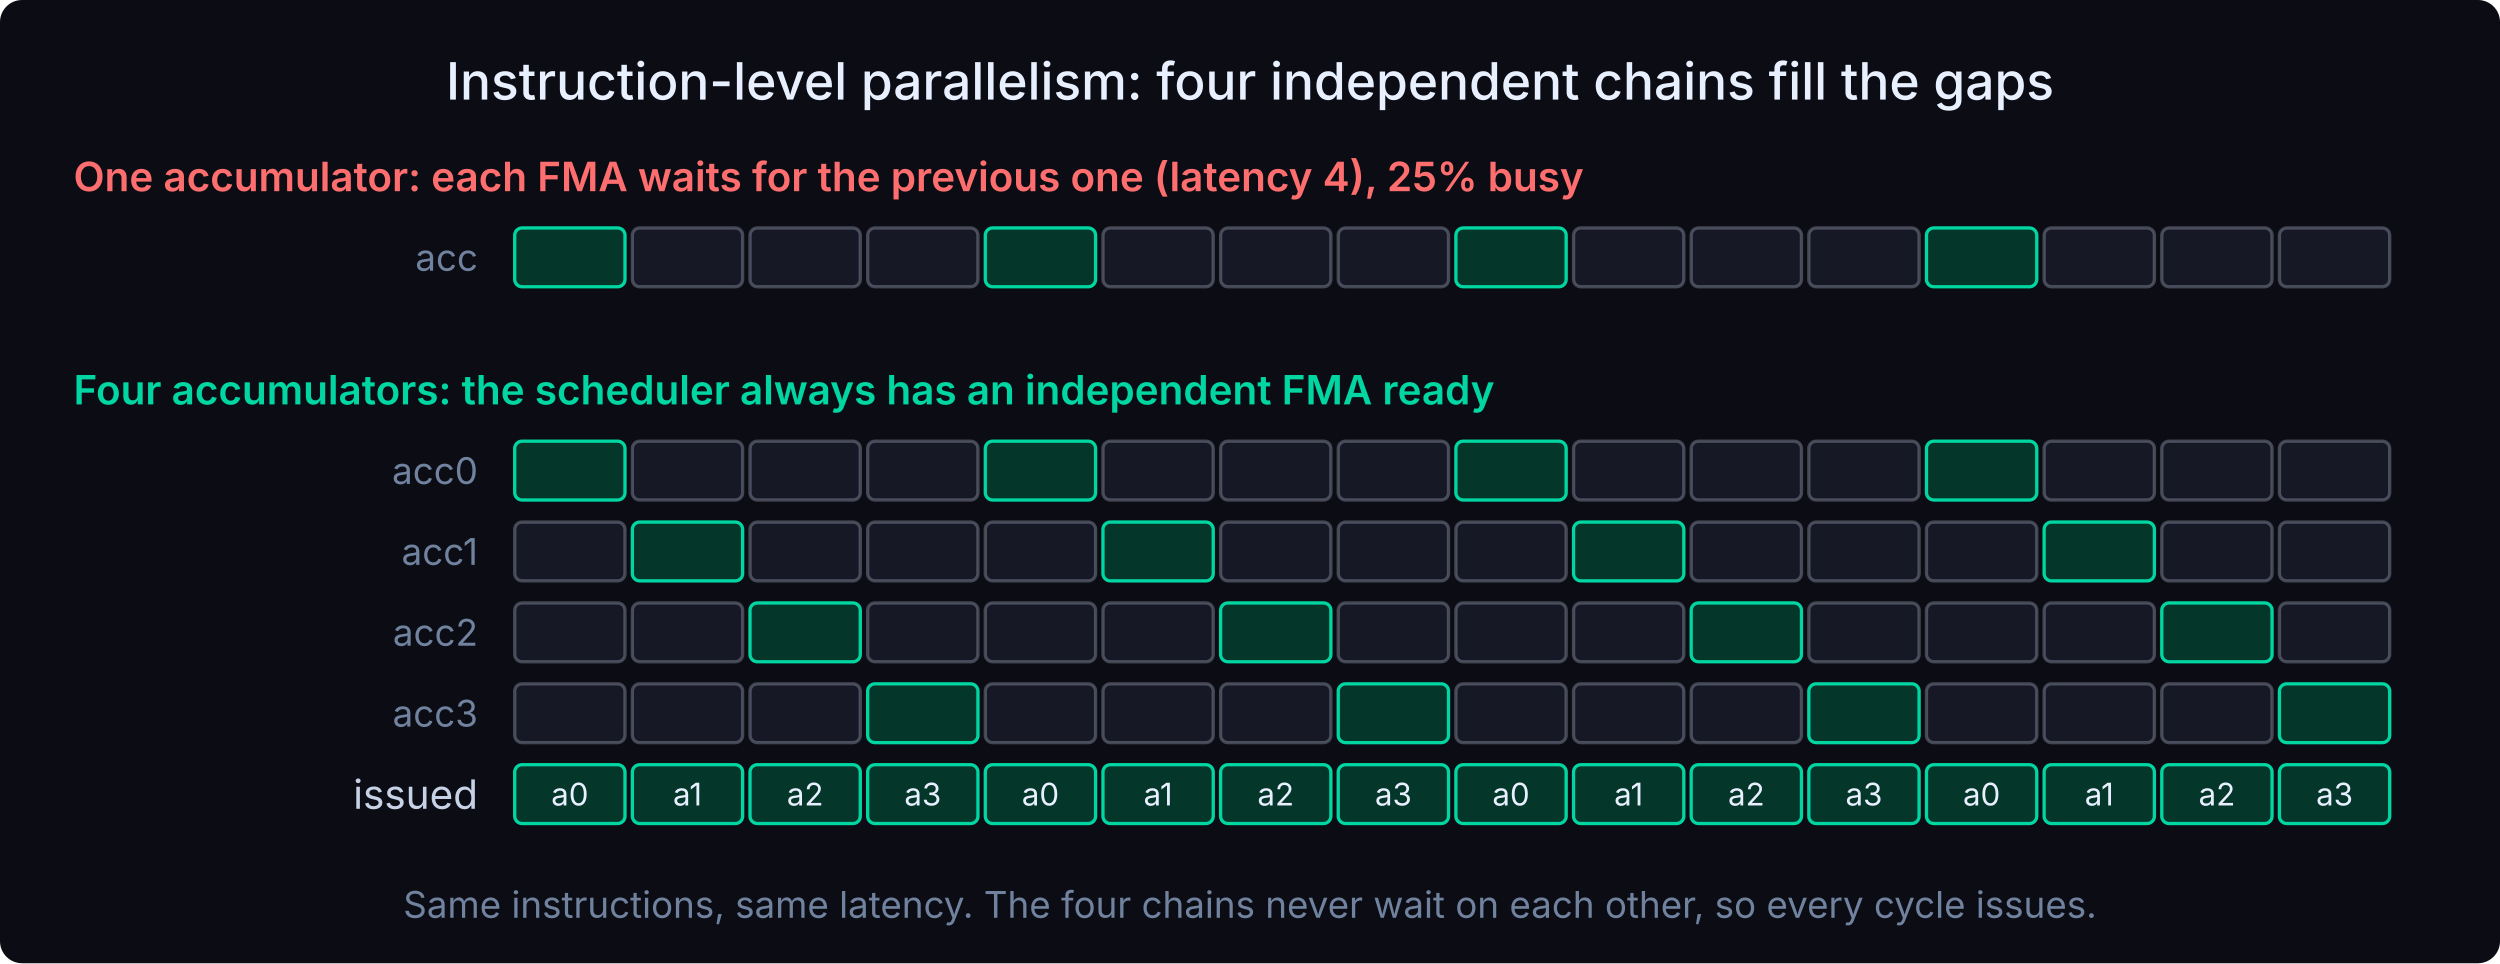
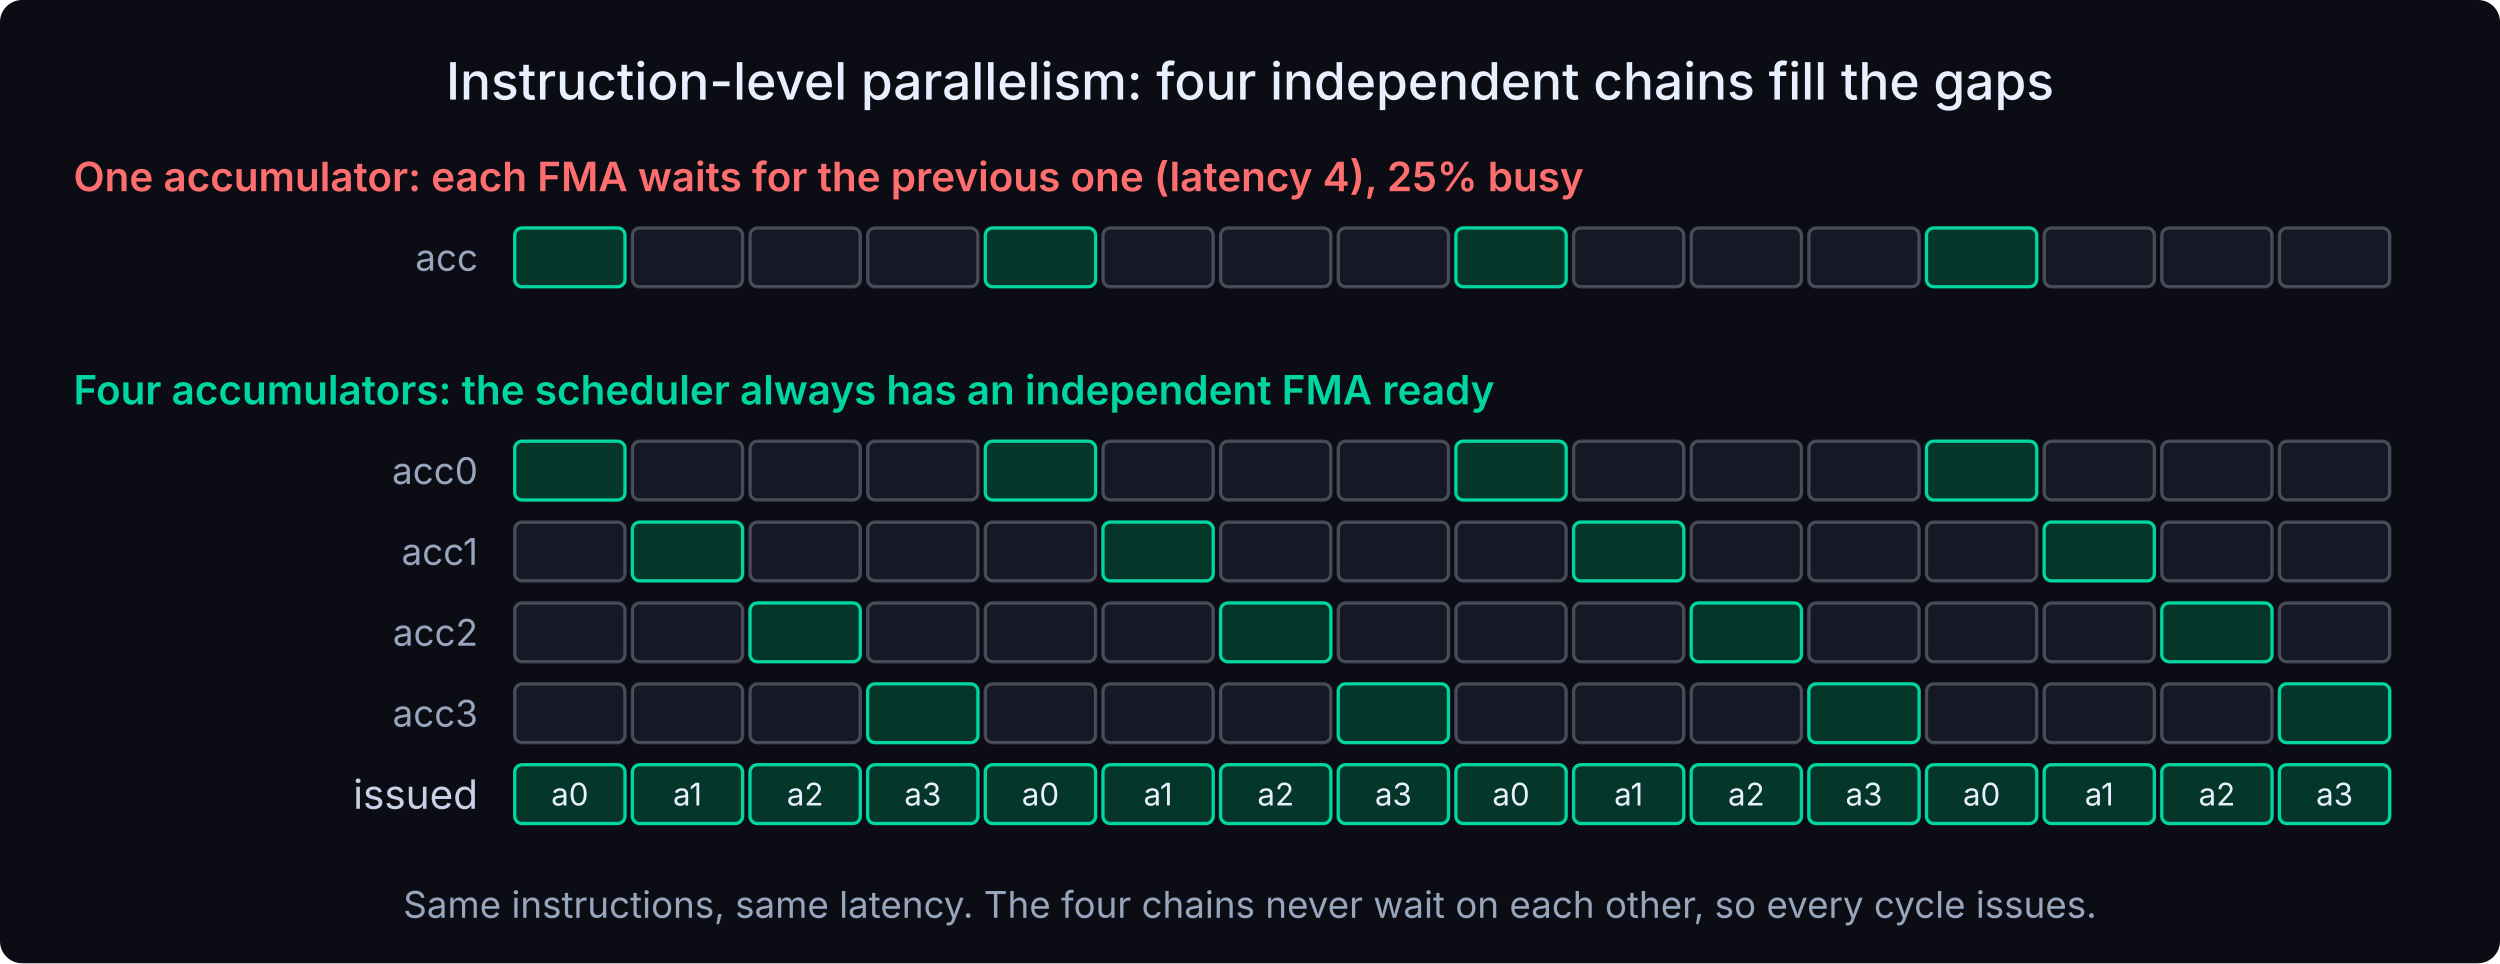
<svg xmlns="http://www.w3.org/2000/svg" width="100%" viewBox="0 0 680 262">
  <style>
  text { font-family: -apple-system, BlinkMacSystemFont, 'Segoe UI', sans-serif; dominant-baseline: central; }
  .title { fill: #e8f0ff; font-size: 14px; font-weight: 500; }
-   .mut { fill: #70829e; font-size: 10px; }
+   .mut { fill: #97a6bd; font-size: 10px; }
  .lbl { fill: #c8d2e6; font-size: 11px; }
  .n { fill: #e8f0ff; font-size: 10px; }
</style>
  <rect width="100%" height="100%" fill="#0b0c14" rx="6" />
  <text x="340" y="22" text-anchor="middle" class="title">Instruction-level parallelism: four independent chains fill the gaps</text>
  <text x="20" y="48" text-anchor="start" class="lbl" style="fill: rgb(255,110,110); font-weight: 600;">One accumulator: each FMA waits for the previous one (latency 4), 25% busy</text>
  <text x="130" y="70" text-anchor="end" class="mut">acc</text>
  <rect x="140" y="62" width="30" height="16" rx="2" fill="rgb(5,54,42)" stroke="rgb(0,214,162)" stroke-width="0.9" />
  <rect x="172" y="62" width="30" height="16" rx="2" fill="#161826" stroke="rgba(200,210,230,0.3)" stroke-width="0.9" />
  <rect x="204" y="62" width="30" height="16" rx="2" fill="#161826" stroke="rgba(200,210,230,0.3)" stroke-width="0.9" />
  <rect x="236" y="62" width="30" height="16" rx="2" fill="#161826" stroke="rgba(200,210,230,0.3)" stroke-width="0.9" />
  <rect x="268" y="62" width="30" height="16" rx="2" fill="rgb(5,54,42)" stroke="rgb(0,214,162)" stroke-width="0.9" />
  <rect x="300" y="62" width="30" height="16" rx="2" fill="#161826" stroke="rgba(200,210,230,0.3)" stroke-width="0.9" />
  <rect x="332" y="62" width="30" height="16" rx="2" fill="#161826" stroke="rgba(200,210,230,0.3)" stroke-width="0.9" />
  <rect x="364" y="62" width="30" height="16" rx="2" fill="#161826" stroke="rgba(200,210,230,0.3)" stroke-width="0.9" />
  <rect x="396" y="62" width="30" height="16" rx="2" fill="rgb(5,54,42)" stroke="rgb(0,214,162)" stroke-width="0.9" />
  <rect x="428" y="62" width="30" height="16" rx="2" fill="#161826" stroke="rgba(200,210,230,0.3)" stroke-width="0.9" />
  <rect x="460" y="62" width="30" height="16" rx="2" fill="#161826" stroke="rgba(200,210,230,0.3)" stroke-width="0.9" />
  <rect x="492" y="62" width="30" height="16" rx="2" fill="#161826" stroke="rgba(200,210,230,0.3)" stroke-width="0.9" />
  <rect x="524" y="62" width="30" height="16" rx="2" fill="rgb(5,54,42)" stroke="rgb(0,214,162)" stroke-width="0.9" />
  <rect x="556" y="62" width="30" height="16" rx="2" fill="#161826" stroke="rgba(200,210,230,0.3)" stroke-width="0.9" />
  <rect x="588" y="62" width="30" height="16" rx="2" fill="#161826" stroke="rgba(200,210,230,0.3)" stroke-width="0.9" />
  <rect x="620" y="62" width="30" height="16" rx="2" fill="#161826" stroke="rgba(200,210,230,0.3)" stroke-width="0.9" />
  <text x="20" y="106" text-anchor="start" class="lbl" style="fill: rgb(0,214,162); font-weight: 600;">Four accumulators: the scheduler always has an independent FMA ready</text>
  <text x="130" y="128" text-anchor="end" class="mut">acc0</text>
  <rect x="140" y="120" width="30" height="16" rx="2" fill="rgb(5,54,42)" stroke="rgb(0,214,162)" stroke-width="0.9" />
  <rect x="172" y="120" width="30" height="16" rx="2" fill="#161826" stroke="rgba(200,210,230,0.3)" stroke-width="0.9" />
  <rect x="204" y="120" width="30" height="16" rx="2" fill="#161826" stroke="rgba(200,210,230,0.3)" stroke-width="0.9" />
  <rect x="236" y="120" width="30" height="16" rx="2" fill="#161826" stroke="rgba(200,210,230,0.3)" stroke-width="0.9" />
  <rect x="268" y="120" width="30" height="16" rx="2" fill="rgb(5,54,42)" stroke="rgb(0,214,162)" stroke-width="0.9" />
  <rect x="300" y="120" width="30" height="16" rx="2" fill="#161826" stroke="rgba(200,210,230,0.3)" stroke-width="0.9" />
  <rect x="332" y="120" width="30" height="16" rx="2" fill="#161826" stroke="rgba(200,210,230,0.3)" stroke-width="0.9" />
  <rect x="364" y="120" width="30" height="16" rx="2" fill="#161826" stroke="rgba(200,210,230,0.3)" stroke-width="0.9" />
  <rect x="396" y="120" width="30" height="16" rx="2" fill="rgb(5,54,42)" stroke="rgb(0,214,162)" stroke-width="0.9" />
  <rect x="428" y="120" width="30" height="16" rx="2" fill="#161826" stroke="rgba(200,210,230,0.3)" stroke-width="0.9" />
  <rect x="460" y="120" width="30" height="16" rx="2" fill="#161826" stroke="rgba(200,210,230,0.3)" stroke-width="0.9" />
  <rect x="492" y="120" width="30" height="16" rx="2" fill="#161826" stroke="rgba(200,210,230,0.3)" stroke-width="0.9" />
  <rect x="524" y="120" width="30" height="16" rx="2" fill="rgb(5,54,42)" stroke="rgb(0,214,162)" stroke-width="0.9" />
  <rect x="556" y="120" width="30" height="16" rx="2" fill="#161826" stroke="rgba(200,210,230,0.3)" stroke-width="0.9" />
  <rect x="588" y="120" width="30" height="16" rx="2" fill="#161826" stroke="rgba(200,210,230,0.3)" stroke-width="0.9" />
  <rect x="620" y="120" width="30" height="16" rx="2" fill="#161826" stroke="rgba(200,210,230,0.3)" stroke-width="0.9" />
  <text x="130" y="150" text-anchor="end" class="mut">acc1</text>
  <rect x="140" y="142" width="30" height="16" rx="2" fill="#161826" stroke="rgba(200,210,230,0.3)" stroke-width="0.9" />
  <rect x="172" y="142" width="30" height="16" rx="2" fill="rgb(5,54,42)" stroke="rgb(0,214,162)" stroke-width="0.9" />
  <rect x="204" y="142" width="30" height="16" rx="2" fill="#161826" stroke="rgba(200,210,230,0.3)" stroke-width="0.9" />
  <rect x="236" y="142" width="30" height="16" rx="2" fill="#161826" stroke="rgba(200,210,230,0.3)" stroke-width="0.9" />
  <rect x="268" y="142" width="30" height="16" rx="2" fill="#161826" stroke="rgba(200,210,230,0.3)" stroke-width="0.9" />
  <rect x="300" y="142" width="30" height="16" rx="2" fill="rgb(5,54,42)" stroke="rgb(0,214,162)" stroke-width="0.9" />
  <rect x="332" y="142" width="30" height="16" rx="2" fill="#161826" stroke="rgba(200,210,230,0.3)" stroke-width="0.9" />
  <rect x="364" y="142" width="30" height="16" rx="2" fill="#161826" stroke="rgba(200,210,230,0.3)" stroke-width="0.9" />
  <rect x="396" y="142" width="30" height="16" rx="2" fill="#161826" stroke="rgba(200,210,230,0.3)" stroke-width="0.9" />
  <rect x="428" y="142" width="30" height="16" rx="2" fill="rgb(5,54,42)" stroke="rgb(0,214,162)" stroke-width="0.9" />
  <rect x="460" y="142" width="30" height="16" rx="2" fill="#161826" stroke="rgba(200,210,230,0.3)" stroke-width="0.9" />
  <rect x="492" y="142" width="30" height="16" rx="2" fill="#161826" stroke="rgba(200,210,230,0.3)" stroke-width="0.9" />
  <rect x="524" y="142" width="30" height="16" rx="2" fill="#161826" stroke="rgba(200,210,230,0.3)" stroke-width="0.9" />
  <rect x="556" y="142" width="30" height="16" rx="2" fill="rgb(5,54,42)" stroke="rgb(0,214,162)" stroke-width="0.9" />
  <rect x="588" y="142" width="30" height="16" rx="2" fill="#161826" stroke="rgba(200,210,230,0.3)" stroke-width="0.9" />
  <rect x="620" y="142" width="30" height="16" rx="2" fill="#161826" stroke="rgba(200,210,230,0.3)" stroke-width="0.9" />
  <text x="130" y="172" text-anchor="end" class="mut">acc2</text>
  <rect x="140" y="164" width="30" height="16" rx="2" fill="#161826" stroke="rgba(200,210,230,0.3)" stroke-width="0.9" />
  <rect x="172" y="164" width="30" height="16" rx="2" fill="#161826" stroke="rgba(200,210,230,0.3)" stroke-width="0.9" />
  <rect x="204" y="164" width="30" height="16" rx="2" fill="rgb(5,54,42)" stroke="rgb(0,214,162)" stroke-width="0.9" />
  <rect x="236" y="164" width="30" height="16" rx="2" fill="#161826" stroke="rgba(200,210,230,0.3)" stroke-width="0.9" />
  <rect x="268" y="164" width="30" height="16" rx="2" fill="#161826" stroke="rgba(200,210,230,0.3)" stroke-width="0.9" />
  <rect x="300" y="164" width="30" height="16" rx="2" fill="#161826" stroke="rgba(200,210,230,0.3)" stroke-width="0.9" />
  <rect x="332" y="164" width="30" height="16" rx="2" fill="rgb(5,54,42)" stroke="rgb(0,214,162)" stroke-width="0.9" />
  <rect x="364" y="164" width="30" height="16" rx="2" fill="#161826" stroke="rgba(200,210,230,0.3)" stroke-width="0.9" />
  <rect x="396" y="164" width="30" height="16" rx="2" fill="#161826" stroke="rgba(200,210,230,0.3)" stroke-width="0.9" />
  <rect x="428" y="164" width="30" height="16" rx="2" fill="#161826" stroke="rgba(200,210,230,0.3)" stroke-width="0.9" />
  <rect x="460" y="164" width="30" height="16" rx="2" fill="rgb(5,54,42)" stroke="rgb(0,214,162)" stroke-width="0.9" />
  <rect x="492" y="164" width="30" height="16" rx="2" fill="#161826" stroke="rgba(200,210,230,0.3)" stroke-width="0.9" />
  <rect x="524" y="164" width="30" height="16" rx="2" fill="#161826" stroke="rgba(200,210,230,0.3)" stroke-width="0.9" />
  <rect x="556" y="164" width="30" height="16" rx="2" fill="#161826" stroke="rgba(200,210,230,0.3)" stroke-width="0.9" />
  <rect x="588" y="164" width="30" height="16" rx="2" fill="rgb(5,54,42)" stroke="rgb(0,214,162)" stroke-width="0.9" />
  <rect x="620" y="164" width="30" height="16" rx="2" fill="#161826" stroke="rgba(200,210,230,0.3)" stroke-width="0.9" />
  <text x="130" y="194" text-anchor="end" class="mut">acc3</text>
  <rect x="140" y="186" width="30" height="16" rx="2" fill="#161826" stroke="rgba(200,210,230,0.3)" stroke-width="0.9" />
  <rect x="172" y="186" width="30" height="16" rx="2" fill="#161826" stroke="rgba(200,210,230,0.3)" stroke-width="0.9" />
  <rect x="204" y="186" width="30" height="16" rx="2" fill="#161826" stroke="rgba(200,210,230,0.3)" stroke-width="0.9" />
  <rect x="236" y="186" width="30" height="16" rx="2" fill="rgb(5,54,42)" stroke="rgb(0,214,162)" stroke-width="0.9" />
  <rect x="268" y="186" width="30" height="16" rx="2" fill="#161826" stroke="rgba(200,210,230,0.3)" stroke-width="0.9" />
  <rect x="300" y="186" width="30" height="16" rx="2" fill="#161826" stroke="rgba(200,210,230,0.3)" stroke-width="0.9" />
  <rect x="332" y="186" width="30" height="16" rx="2" fill="#161826" stroke="rgba(200,210,230,0.3)" stroke-width="0.9" />
  <rect x="364" y="186" width="30" height="16" rx="2" fill="rgb(5,54,42)" stroke="rgb(0,214,162)" stroke-width="0.9" />
  <rect x="396" y="186" width="30" height="16" rx="2" fill="#161826" stroke="rgba(200,210,230,0.3)" stroke-width="0.9" />
  <rect x="428" y="186" width="30" height="16" rx="2" fill="#161826" stroke="rgba(200,210,230,0.3)" stroke-width="0.9" />
  <rect x="460" y="186" width="30" height="16" rx="2" fill="#161826" stroke="rgba(200,210,230,0.3)" stroke-width="0.9" />
  <rect x="492" y="186" width="30" height="16" rx="2" fill="rgb(5,54,42)" stroke="rgb(0,214,162)" stroke-width="0.9" />
  <rect x="524" y="186" width="30" height="16" rx="2" fill="#161826" stroke="rgba(200,210,230,0.3)" stroke-width="0.9" />
  <rect x="556" y="186" width="30" height="16" rx="2" fill="#161826" stroke="rgba(200,210,230,0.3)" stroke-width="0.9" />
  <rect x="588" y="186" width="30" height="16" rx="2" fill="#161826" stroke="rgba(200,210,230,0.3)" stroke-width="0.9" />
  <rect x="620" y="186" width="30" height="16" rx="2" fill="rgb(5,54,42)" stroke="rgb(0,214,162)" stroke-width="0.9" />
  <text x="130" y="216" text-anchor="end" class="lbl">issued</text>
  <rect x="140" y="208" width="30" height="16" rx="2" fill="rgb(5,54,42)" stroke="rgb(0,214,162)" stroke-width="0.9" />
  <text x="155" y="216" text-anchor="middle" class="n" style="font-size: 8.5px;">a0</text>
  <rect x="172" y="208" width="30" height="16" rx="2" fill="rgb(5,54,42)" stroke="rgb(0,214,162)" stroke-width="0.9" />
  <text x="187" y="216" text-anchor="middle" class="n" style="font-size: 8.5px;">a1</text>
  <rect x="204" y="208" width="30" height="16" rx="2" fill="rgb(5,54,42)" stroke="rgb(0,214,162)" stroke-width="0.9" />
  <text x="219" y="216" text-anchor="middle" class="n" style="font-size: 8.5px;">a2</text>
  <rect x="236" y="208" width="30" height="16" rx="2" fill="rgb(5,54,42)" stroke="rgb(0,214,162)" stroke-width="0.9" />
  <text x="251" y="216" text-anchor="middle" class="n" style="font-size: 8.5px;">a3</text>
  <rect x="268" y="208" width="30" height="16" rx="2" fill="rgb(5,54,42)" stroke="rgb(0,214,162)" stroke-width="0.9" />
  <text x="283" y="216" text-anchor="middle" class="n" style="font-size: 8.5px;">a0</text>
  <rect x="300" y="208" width="30" height="16" rx="2" fill="rgb(5,54,42)" stroke="rgb(0,214,162)" stroke-width="0.9" />
  <text x="315" y="216" text-anchor="middle" class="n" style="font-size: 8.5px;">a1</text>
  <rect x="332" y="208" width="30" height="16" rx="2" fill="rgb(5,54,42)" stroke="rgb(0,214,162)" stroke-width="0.9" />
  <text x="347" y="216" text-anchor="middle" class="n" style="font-size: 8.5px;">a2</text>
  <rect x="364" y="208" width="30" height="16" rx="2" fill="rgb(5,54,42)" stroke="rgb(0,214,162)" stroke-width="0.9" />
  <text x="379" y="216" text-anchor="middle" class="n" style="font-size: 8.5px;">a3</text>
  <rect x="396" y="208" width="30" height="16" rx="2" fill="rgb(5,54,42)" stroke="rgb(0,214,162)" stroke-width="0.9" />
  <text x="411" y="216" text-anchor="middle" class="n" style="font-size: 8.5px;">a0</text>
  <rect x="428" y="208" width="30" height="16" rx="2" fill="rgb(5,54,42)" stroke="rgb(0,214,162)" stroke-width="0.9" />
  <text x="443" y="216" text-anchor="middle" class="n" style="font-size: 8.5px;">a1</text>
  <rect x="460" y="208" width="30" height="16" rx="2" fill="rgb(5,54,42)" stroke="rgb(0,214,162)" stroke-width="0.9" />
  <text x="475" y="216" text-anchor="middle" class="n" style="font-size: 8.5px;">a2</text>
  <rect x="492" y="208" width="30" height="16" rx="2" fill="rgb(5,54,42)" stroke="rgb(0,214,162)" stroke-width="0.9" />
  <text x="507" y="216" text-anchor="middle" class="n" style="font-size: 8.5px;">a3</text>
  <rect x="524" y="208" width="30" height="16" rx="2" fill="rgb(5,54,42)" stroke="rgb(0,214,162)" stroke-width="0.9" />
  <text x="539" y="216" text-anchor="middle" class="n" style="font-size: 8.5px;">a0</text>
  <rect x="556" y="208" width="30" height="16" rx="2" fill="rgb(5,54,42)" stroke="rgb(0,214,162)" stroke-width="0.9" />
  <text x="571" y="216" text-anchor="middle" class="n" style="font-size: 8.5px;">a1</text>
  <rect x="588" y="208" width="30" height="16" rx="2" fill="rgb(5,54,42)" stroke="rgb(0,214,162)" stroke-width="0.9" />
  <text x="603" y="216" text-anchor="middle" class="n" style="font-size: 8.5px;">a2</text>
  <rect x="620" y="208" width="30" height="16" rx="2" fill="rgb(5,54,42)" stroke="rgb(0,214,162)" stroke-width="0.9" />
  <text x="635" y="216" text-anchor="middle" class="n" style="font-size: 8.5px;">a3</text>
  <text x="340" y="246" text-anchor="middle" class="mut">Same instructions, same latency. The four chains never wait on each other, so every cycle issues.</text>
</svg>
